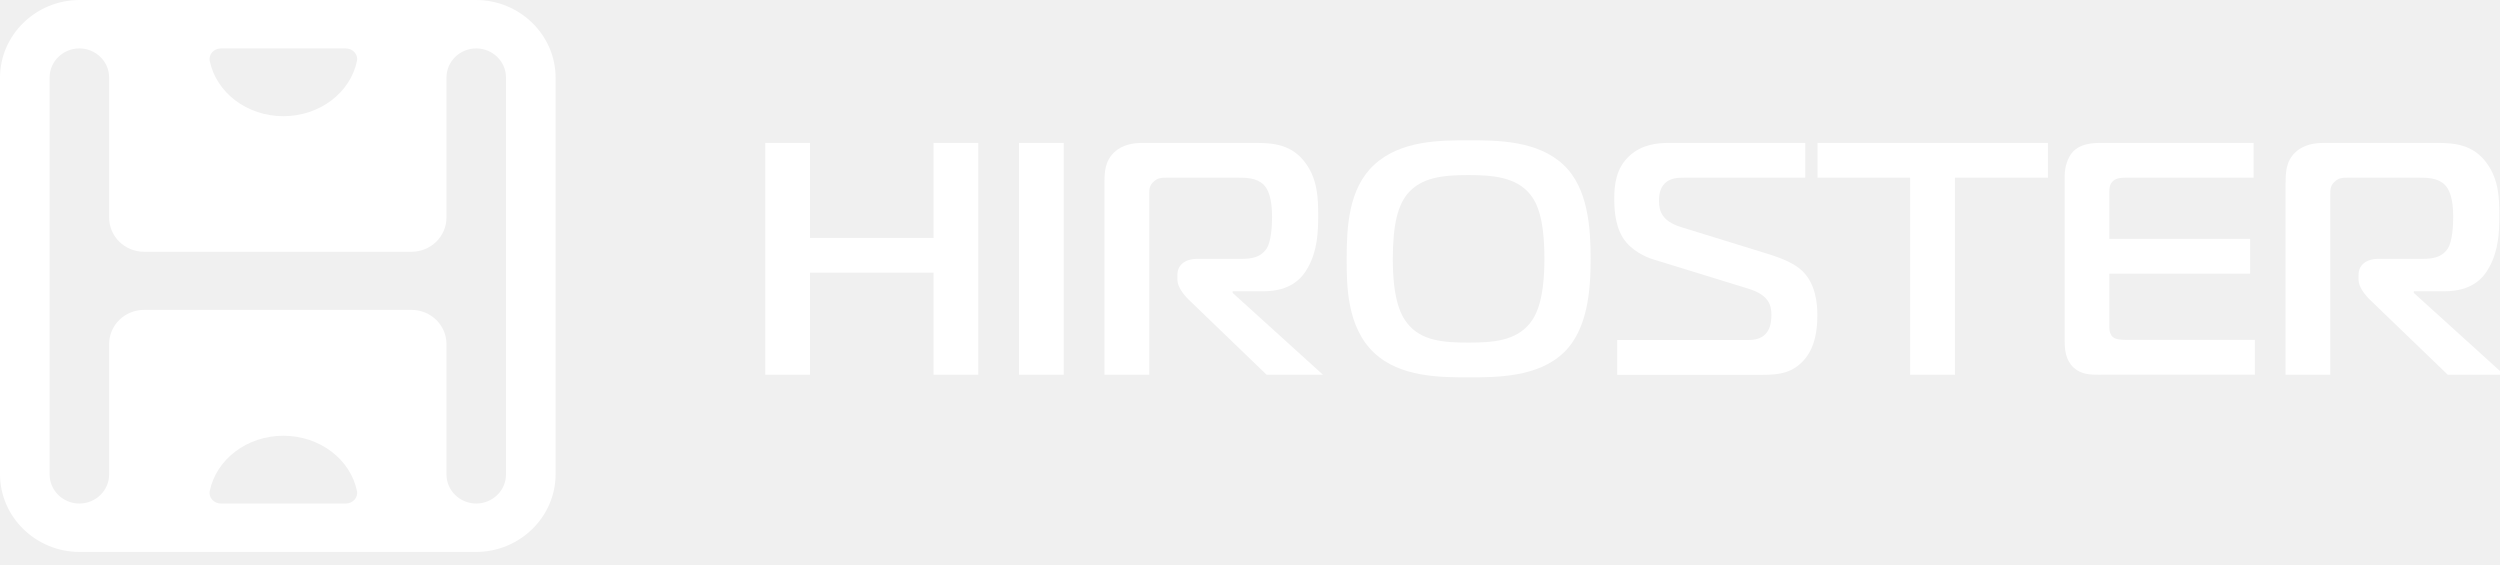
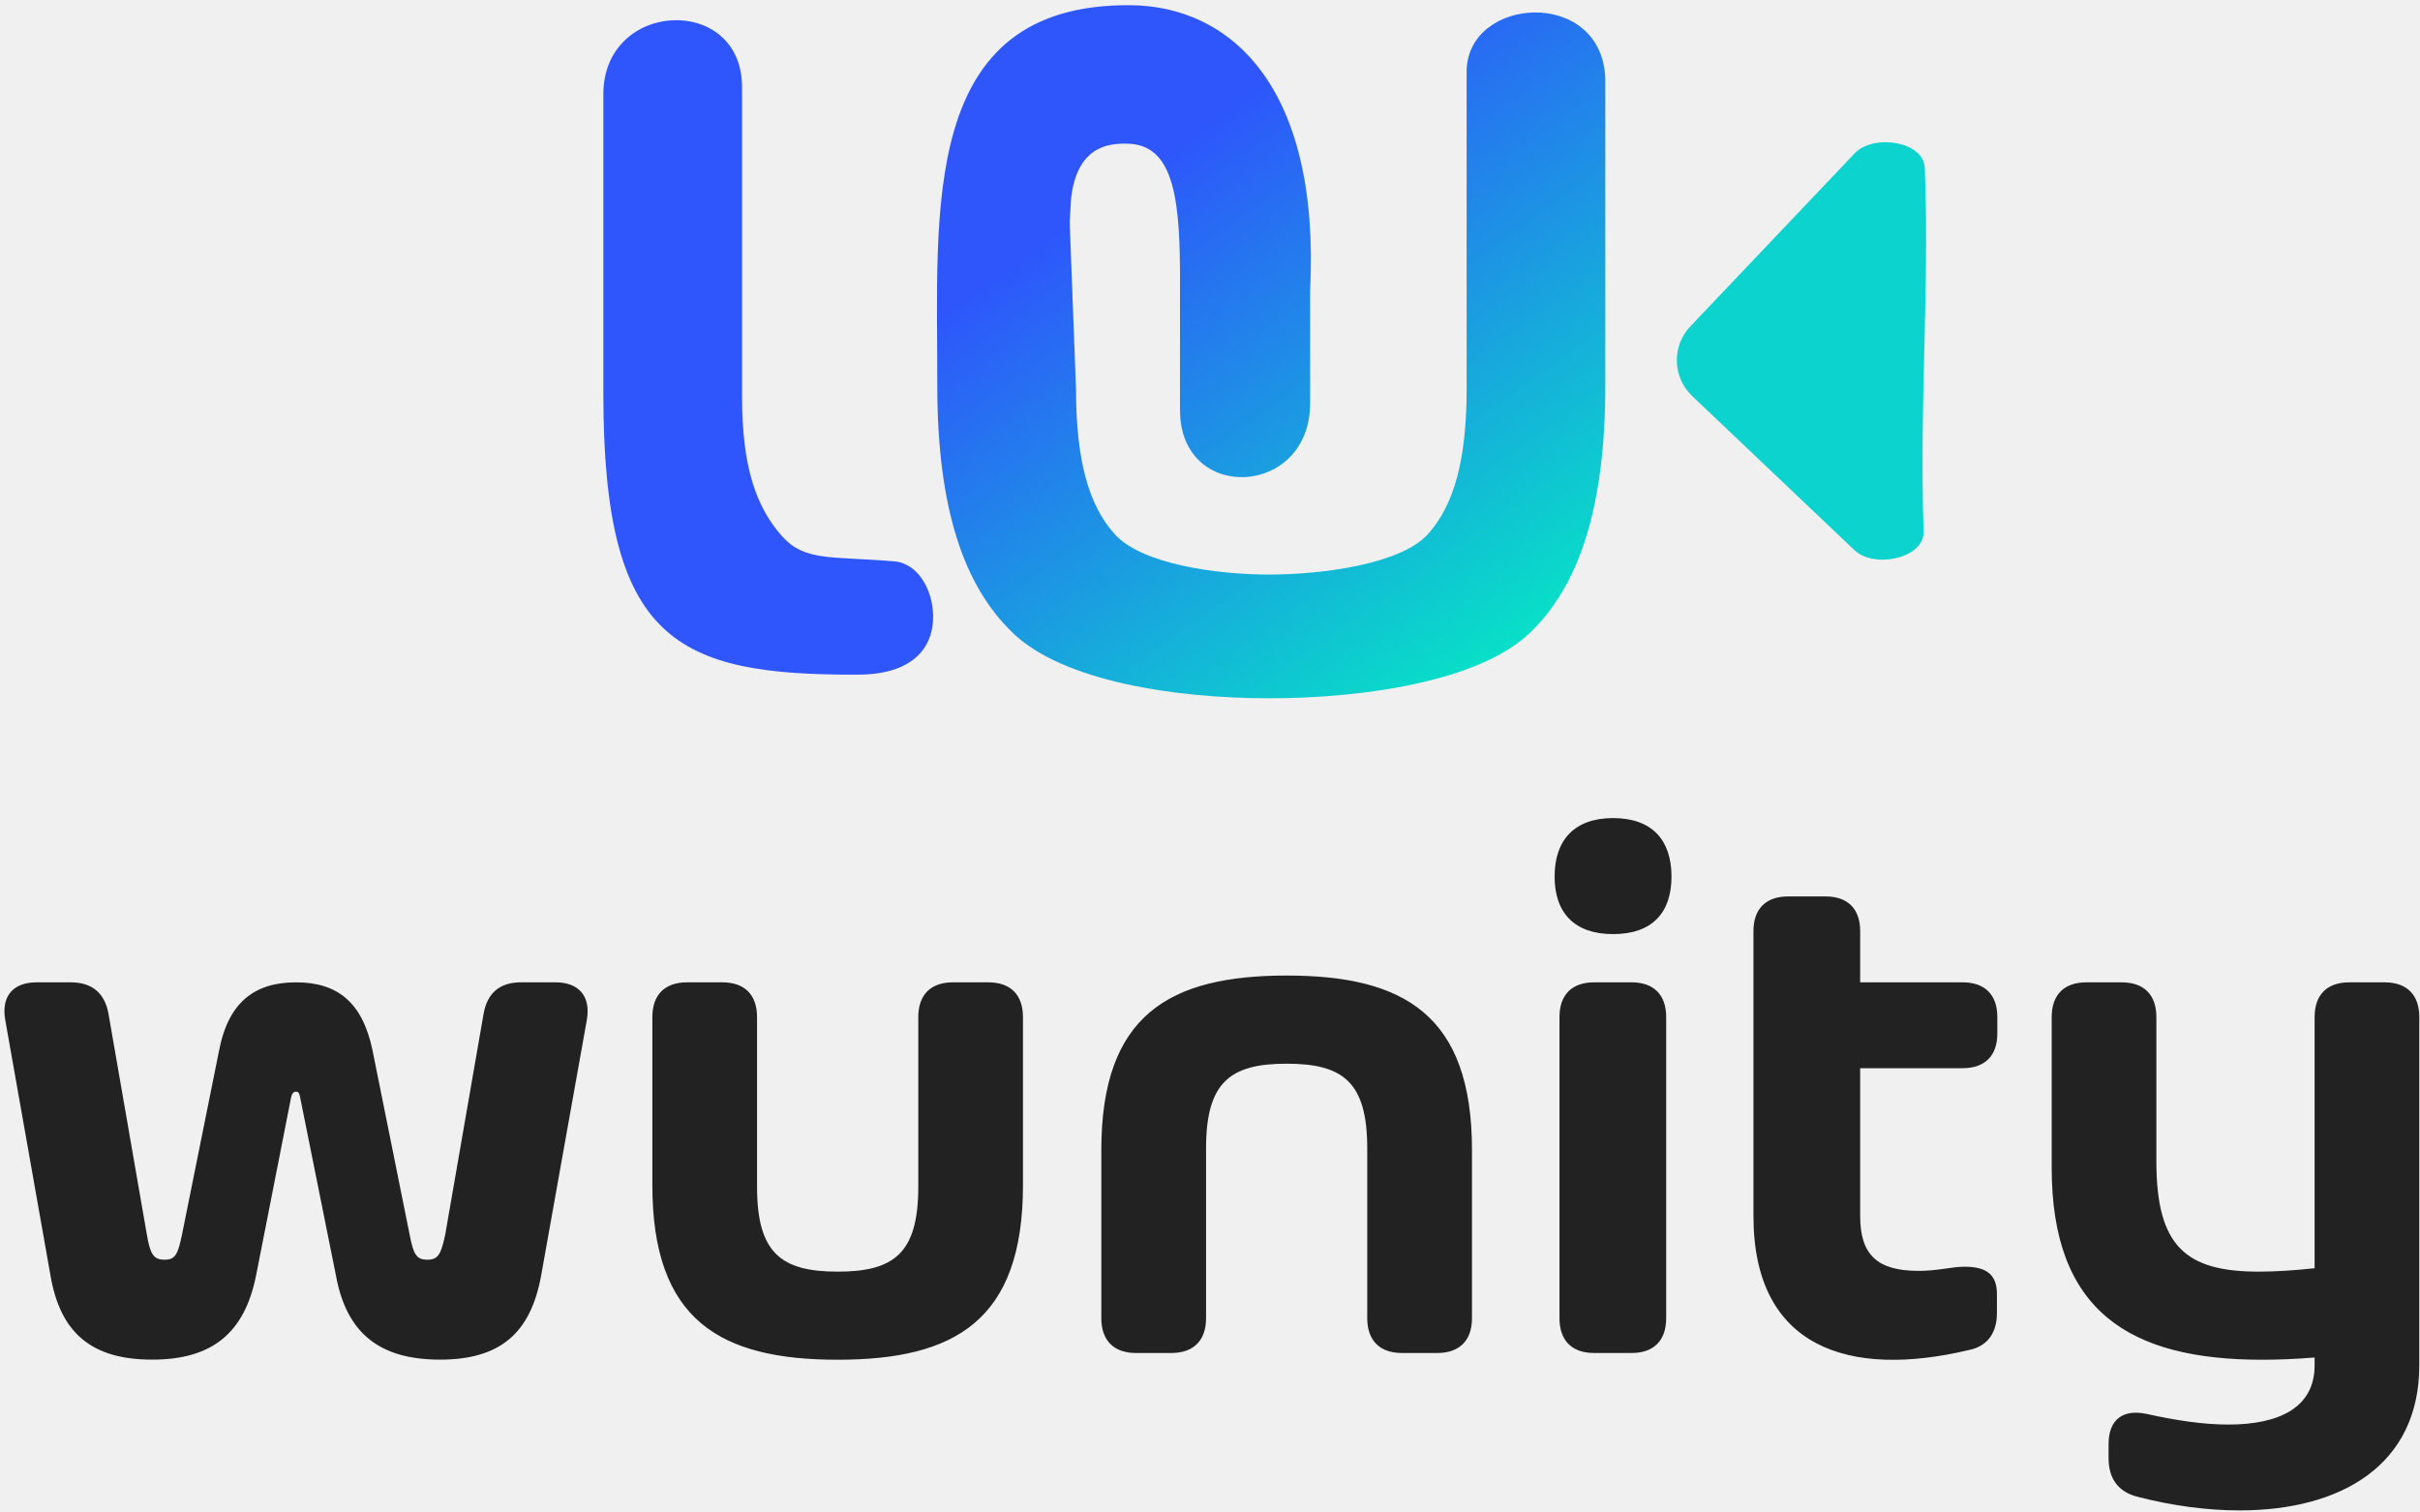
- <svg xmlns="http://www.w3.org/2000/svg" width="155" height="35" viewBox="0 0 155 35" fill="none">
-   <g clip-path="url(#clip0)">
-     <path d="M60.654 23.234H57.88V16.906H50.221V23.234H47.447V8.861H50.221V14.751H57.88V8.861H60.654V23.234Z" fill="white" />
-     <path d="M63.176 23.234V8.861H65.95V23.234H63.176Z" fill="white" />
-     <path d="M68.478 11.305C68.478 10.71 68.497 9.99 69.088 9.438C69.61 8.945 70.305 8.861 70.853 8.861H77.835C78.868 8.861 80.129 8.921 80.99 10.176C81.685 11.161 81.728 12.289 81.728 13.34C81.728 14.391 81.685 15.513 81.095 16.582C80.713 17.278 80 18.059 78.32 18.059H76.426V18.161L82.024 23.234H78.53L73.695 18.575C73.4 18.287 73 17.777 73 17.363V17.032C73 16.456 73.443 16.048 74.242 16.048H77.016C77.502 16.048 78.154 15.988 78.53 15.411C78.825 14.961 78.868 13.934 78.868 13.442C78.868 12.313 78.634 11.737 78.345 11.449C77.902 11.017 77.232 11.017 76.789 11.017H72.286C71.991 11.017 71.782 11.035 71.548 11.245C71.253 11.491 71.253 11.755 71.253 12.043V23.234H68.478V11.305Z" fill="white" />
-     <path d="M96.934 10.218C98.472 11.653 98.62 14.162 98.62 16.048C98.62 17.933 98.454 20.442 96.934 21.877C95.335 23.396 92.77 23.396 91.066 23.396C89.319 23.396 86.815 23.396 85.198 21.877C83.494 20.274 83.494 17.669 83.494 16.048C83.494 14.097 83.598 11.695 85.198 10.218C86.84 8.699 89.276 8.699 91.066 8.699C92.813 8.699 95.316 8.699 96.934 10.218ZM87.258 20.052C88.119 21.139 89.51 21.241 91.041 21.241C92.555 21.241 93.963 21.139 94.849 20.052C95.335 19.458 95.753 18.371 95.753 16.048C95.753 13.562 95.31 12.578 94.849 12.025C93.988 10.981 92.536 10.854 91.041 10.854C89.503 10.854 88.119 10.981 87.258 12.025C86.692 12.722 86.354 13.85 86.354 16.048C86.354 18.389 86.772 19.452 87.258 20.052Z" fill="white" />
-     <path d="M100.274 21.079H108.437C109.76 21.079 109.827 20.01 109.827 19.518C109.827 18.941 109.68 18.287 108.394 17.897L102.587 16.108C102.354 16.048 101.431 15.736 100.84 15.039C100.17 14.259 100.084 13.13 100.084 12.331C100.084 11.467 100.188 10.422 101.031 9.66C101.788 8.963 102.735 8.861 103.448 8.861H111.925V11.017H104.396C104.014 11.017 103.578 11.035 103.239 11.347C102.883 11.677 102.858 12.187 102.858 12.457C102.858 13.094 103.049 13.712 104.224 14.079L109.606 15.742C110.596 16.048 111.267 16.36 111.71 16.768C112.595 17.591 112.675 18.863 112.675 19.542C112.675 20.442 112.546 21.451 111.937 22.213C111.199 23.138 110.276 23.24 109.311 23.24H100.268V21.079H100.274Z" fill="white" />
-     <path d="M118.427 23.234V11.017H112.688V8.861H126.971V11.017H121.207V23.234H118.427Z" fill="white" />
-     <path d="M130.243 23.234C129.61 23.234 129.044 23.234 128.558 22.784C128.054 22.309 128.01 21.655 128.01 21.103V10.915C128.01 10.338 128.201 9.762 128.515 9.414C129.001 8.903 129.714 8.861 130.28 8.861H139.722V11.017H131.769C131.517 11.017 131.221 11.035 131.012 11.221C130.779 11.425 130.779 11.713 130.779 11.917V14.811H139.507V16.966H130.779V20.334C130.779 20.562 130.865 20.785 130.988 20.887C131.154 21.049 131.492 21.073 131.935 21.073H139.802V23.228H130.243V23.234Z" fill="white" />
-     <path d="M141.71 11.305C141.71 10.71 141.728 9.99 142.318 9.438C142.848 8.945 143.536 8.861 144.084 8.861H151.066C152.099 8.861 153.36 8.921 154.221 10.176C154.916 11.161 154.959 12.289 154.959 13.34C154.959 14.391 154.916 15.513 154.326 16.582C153.944 17.278 153.231 18.059 151.552 18.059H149.657V18.161L155.255 23.234H151.761L146.926 18.575C146.631 18.287 146.231 17.777 146.231 17.363V17.032C146.231 16.456 146.674 16.048 147.473 16.048H150.248C150.733 16.048 151.385 15.988 151.761 15.411C152.056 14.961 152.099 13.934 152.099 13.442C152.099 12.313 151.865 11.737 151.57 11.449C151.127 11.017 150.457 11.017 150.014 11.017H145.511C145.216 11.017 145.007 11.035 144.773 11.245C144.478 11.491 144.478 11.755 144.478 12.043V23.234H141.703V11.305H141.71Z" fill="white" />
-     <path d="M29.508 0H4.939C2.221 0 0 2.167 0 4.821V29.4C0 32.053 2.221 34.221 4.939 34.221H29.508C32.227 34.221 34.447 32.053 34.447 29.4V4.821C34.447 2.167 32.227 0 29.508 0ZM13.705 3.002H21.431C21.88 3.002 22.212 3.374 22.132 3.776C21.733 5.727 19.838 7.204 17.568 7.204C15.298 7.204 13.404 5.727 13.004 3.776C12.924 3.374 13.256 3.002 13.705 3.002ZM21.431 31.219H13.705C13.256 31.219 12.924 30.847 13.004 30.445C13.404 28.493 15.298 27.016 17.568 27.016C19.838 27.016 21.733 28.493 22.132 30.445C22.212 30.847 21.88 31.219 21.431 31.219ZM31.372 29.418C31.372 30.409 30.541 31.219 29.526 31.219C28.511 31.219 27.681 30.409 27.681 29.418V21.331C27.681 20.16 26.709 19.212 25.509 19.212H8.938C7.738 19.212 6.766 20.16 6.766 21.331V29.418C6.766 30.409 5.936 31.219 4.921 31.219C3.906 31.219 3.076 30.409 3.076 29.418V4.803C3.076 3.812 3.906 3.002 4.921 3.002C5.936 3.002 6.766 3.812 6.766 4.803V13.49C6.766 14.661 7.738 15.61 8.938 15.61H25.509C26.709 15.61 27.681 14.661 27.681 13.49V4.803C27.681 3.812 28.511 3.002 29.526 3.002C30.541 3.002 31.372 3.812 31.372 4.803V29.418Z" fill="white" />
-   </g>
+ <svg xmlns="http://www.w3.org/2000/svg" width="442" height="276" viewBox="0 0 442 276" fill="none">
+   <path d="M110.2 71.89V17.21C110.2 -0.06 135.53 -1.12 135.53 15.92V72.46C135.53 85.28 138.09 92.67 142.94 98.05C147.05 102.58 151.98 101.57 163.36 102.53C167.89 102.92 170.72 108.29 170.41 113.42C170.11 118.4 166.65 123.17 156.79 123.22C123.44 123.36 110.2 117.13 110.2 71.89V71.89Z" fill="#2E56FC" />
+   <path fill-rule="evenodd" clip-rule="evenodd" d="M351.33 97.07C351.49 102.01 342.29 103.9 338.71 100.49L309.05 72.32C305.47 68.92 305.32 63.2 308.72 59.62L338.75 28C342.16 24.42 351.38 25.76 351.56 30.7C352.41 54.03 350.58 72.08 351.33 97.07Z" fill="#0CD3CD" />
+   <path d="M88.33 185.13L81.31 225.54C80.55 229.11 80 230.08 78.08 230.08C76.08 230.08 75.53 229.18 74.84 225.61L68.03 191.8C66.18 182.93 61.5 179.42 54.07 179.42C46.64 179.42 41.75 182.93 40.03 191.8L33.22 225.61C32.47 229.18 31.98 230.08 30.06 230.08C28.06 230.08 27.44 229.11 26.83 225.54L19.81 185.13C19.12 181.35 16.78 179.42 12.93 179.42H6.67C2.33 179.42 0.2 182.03 0.96 186.3L9.21 232.9C11 243.52 16.78 248.33 27.79 248.33C38.66 248.33 44.64 243.58 46.77 232.97L53.17 200.43C53.31 199.74 53.59 199.39 54.07 199.39C54.55 199.39 54.69 199.74 54.82 200.43L61.36 232.97C63.29 243.58 69.41 248.33 80.35 248.33C91.36 248.33 96.93 243.52 98.85 232.9L107.18 186.3C107.93 182.03 105.8 179.42 101.47 179.42H95.14C91.29 179.42 89.02 181.35 88.33 185.13V185.13ZM167.72 185.77V216.75C167.72 228.88 163.32 232.26 153 232.26C142.68 232.26 138.27 228.88 138.27 216.75V185.77C138.27 181.69 136 179.42 131.95 179.42H125.48C121.42 179.42 119.15 181.69 119.15 185.77V216.48C119.15 241.2 131.6 248.35 153 248.35C174.39 248.35 186.84 241.2 186.84 216.48V185.77C186.84 181.69 184.57 179.42 180.52 179.42H174.05C169.99 179.42 167.72 181.69 167.72 185.77V185.77ZM235 178.18C213.61 178.18 201.15 185.34 201.15 210.06V240.76C201.15 244.82 203.42 247.12 207.48 247.12H213.95C218.01 247.12 220.28 244.82 220.28 240.76V209.76C220.28 197.65 224.68 194.28 235 194.28C245.32 194.28 249.72 197.65 249.72 209.76V240.76C249.72 244.82 251.99 247.12 256.05 247.12H262.52C266.58 247.12 268.85 244.82 268.85 240.76V210.06C268.85 185.34 256.4 178.18 235 178.18V178.18ZM294.62 170.61C301.78 170.61 305.29 166.69 305.29 160.09C305.29 153.48 301.78 149.42 294.62 149.42C287.52 149.42 283.94 153.48 283.94 160.09C283.94 166.69 287.52 170.61 294.62 170.61ZM291.16 247.12H298C302.05 247.12 304.32 244.85 304.32 240.76V185.77C304.32 181.69 302.05 179.42 298 179.42H291.16C287.1 179.42 284.83 181.69 284.83 185.77V240.76C284.83 244.85 287.1 247.12 291.16 247.12ZM364.8 188.78V185.75C364.8 181.69 362.53 179.42 358.47 179.42H339.75V170.06C339.75 166 337.48 163.73 333.43 163.73H326.59C322.53 163.73 320.26 166 320.26 170.06V222.12C320.26 246.22 337.76 251.79 359.64 246.57C363.08 245.88 364.73 243.33 364.73 239.82V236.38C364.73 233.01 363.08 231.36 358.81 231.36C356.4 231.36 354.06 232.12 350.42 232.12C342.85 232.12 339.75 229.16 339.75 222.12V195.1H358.47C362.53 195.1 364.8 192.83 364.8 188.78ZM422.75 185.77V231.64C418.89 232.05 415.52 232.26 412.57 232.26C399.22 232.26 393.85 227.65 393.85 212.14V185.77C393.85 181.69 391.58 179.42 387.52 179.42H381.06C377 179.42 374.73 181.69 374.73 185.77V213.31C374.73 239.55 389.04 248.35 413.12 248.35C416.14 248.35 419.38 248.22 422.75 247.94V249.39C422.75 257.09 416.28 260.19 406.99 260.19C402.38 260.19 397.43 259.43 392.13 258.26C387.73 257.3 385.12 259.29 385.12 263.76V266.31C385.12 270.02 386.83 272.5 390.48 273.4C396.88 275.05 403.21 275.87 409.05 275.87C427.56 275.87 441.87 267.62 441.87 249.39V185.77C441.87 181.69 439.6 179.42 435.54 179.42H429.07C425.02 179.42 422.75 181.69 422.75 185.77V185.77Z" fill="#222222" />
+   <path fill-rule="evenodd" clip-rule="evenodd" d="M231.83 127.54C214.35 127.54 194.26 124.37 185.11 115.73L185.12 115.72C176.06 107.16 171.19 92.87 171.19 70.46C171.26 38.67 167.7 0.67 206.43 0.95C224.7 1.08 241.16 15.72 239.29 53.09V73.63C239.29 90.9 215.52 91.96 215.52 74.91V52.52C215.6 37.22 214.7 26.73 206.32 26.26C201.37 25.98 196.77 27.59 195.65 35.95L195.39 40.26C195.39 40.7 195.4 41.15 195.41 41.62L196.53 71.04C196.53 83.85 198.76 92.22 203.62 97.59C208.52 103 222.02 104.94 231.83 104.94C241.64 104.94 255.87 103 260.77 97.59C265.63 92.22 267.87 83.85 267.87 71.04V13.12C267.87 -0.73 292.65 -2.38 293.2 14.41V70.46C293.2 92.88 288.33 107.17 279.29 115.72H279.28C270.13 124.37 249.31 127.54 231.83 127.54V127.54Z" fill="url(#paint0_linear)" />
  <defs>
-     <clipPath id="clip0">
-       <rect width="155" height="34.221" fill="white" />
-     </clipPath>
+     <linearGradient id="paint0_linear" x1="221.23" y1="21.82" x2="293.8" y2="122.77" gradientUnits="userSpaceOnUse">
+       <stop stop-color="#2E56FB" />
+       <stop offset="1" stop-color="#03F1C1" />
+     </linearGradient>
  </defs>
</svg>
